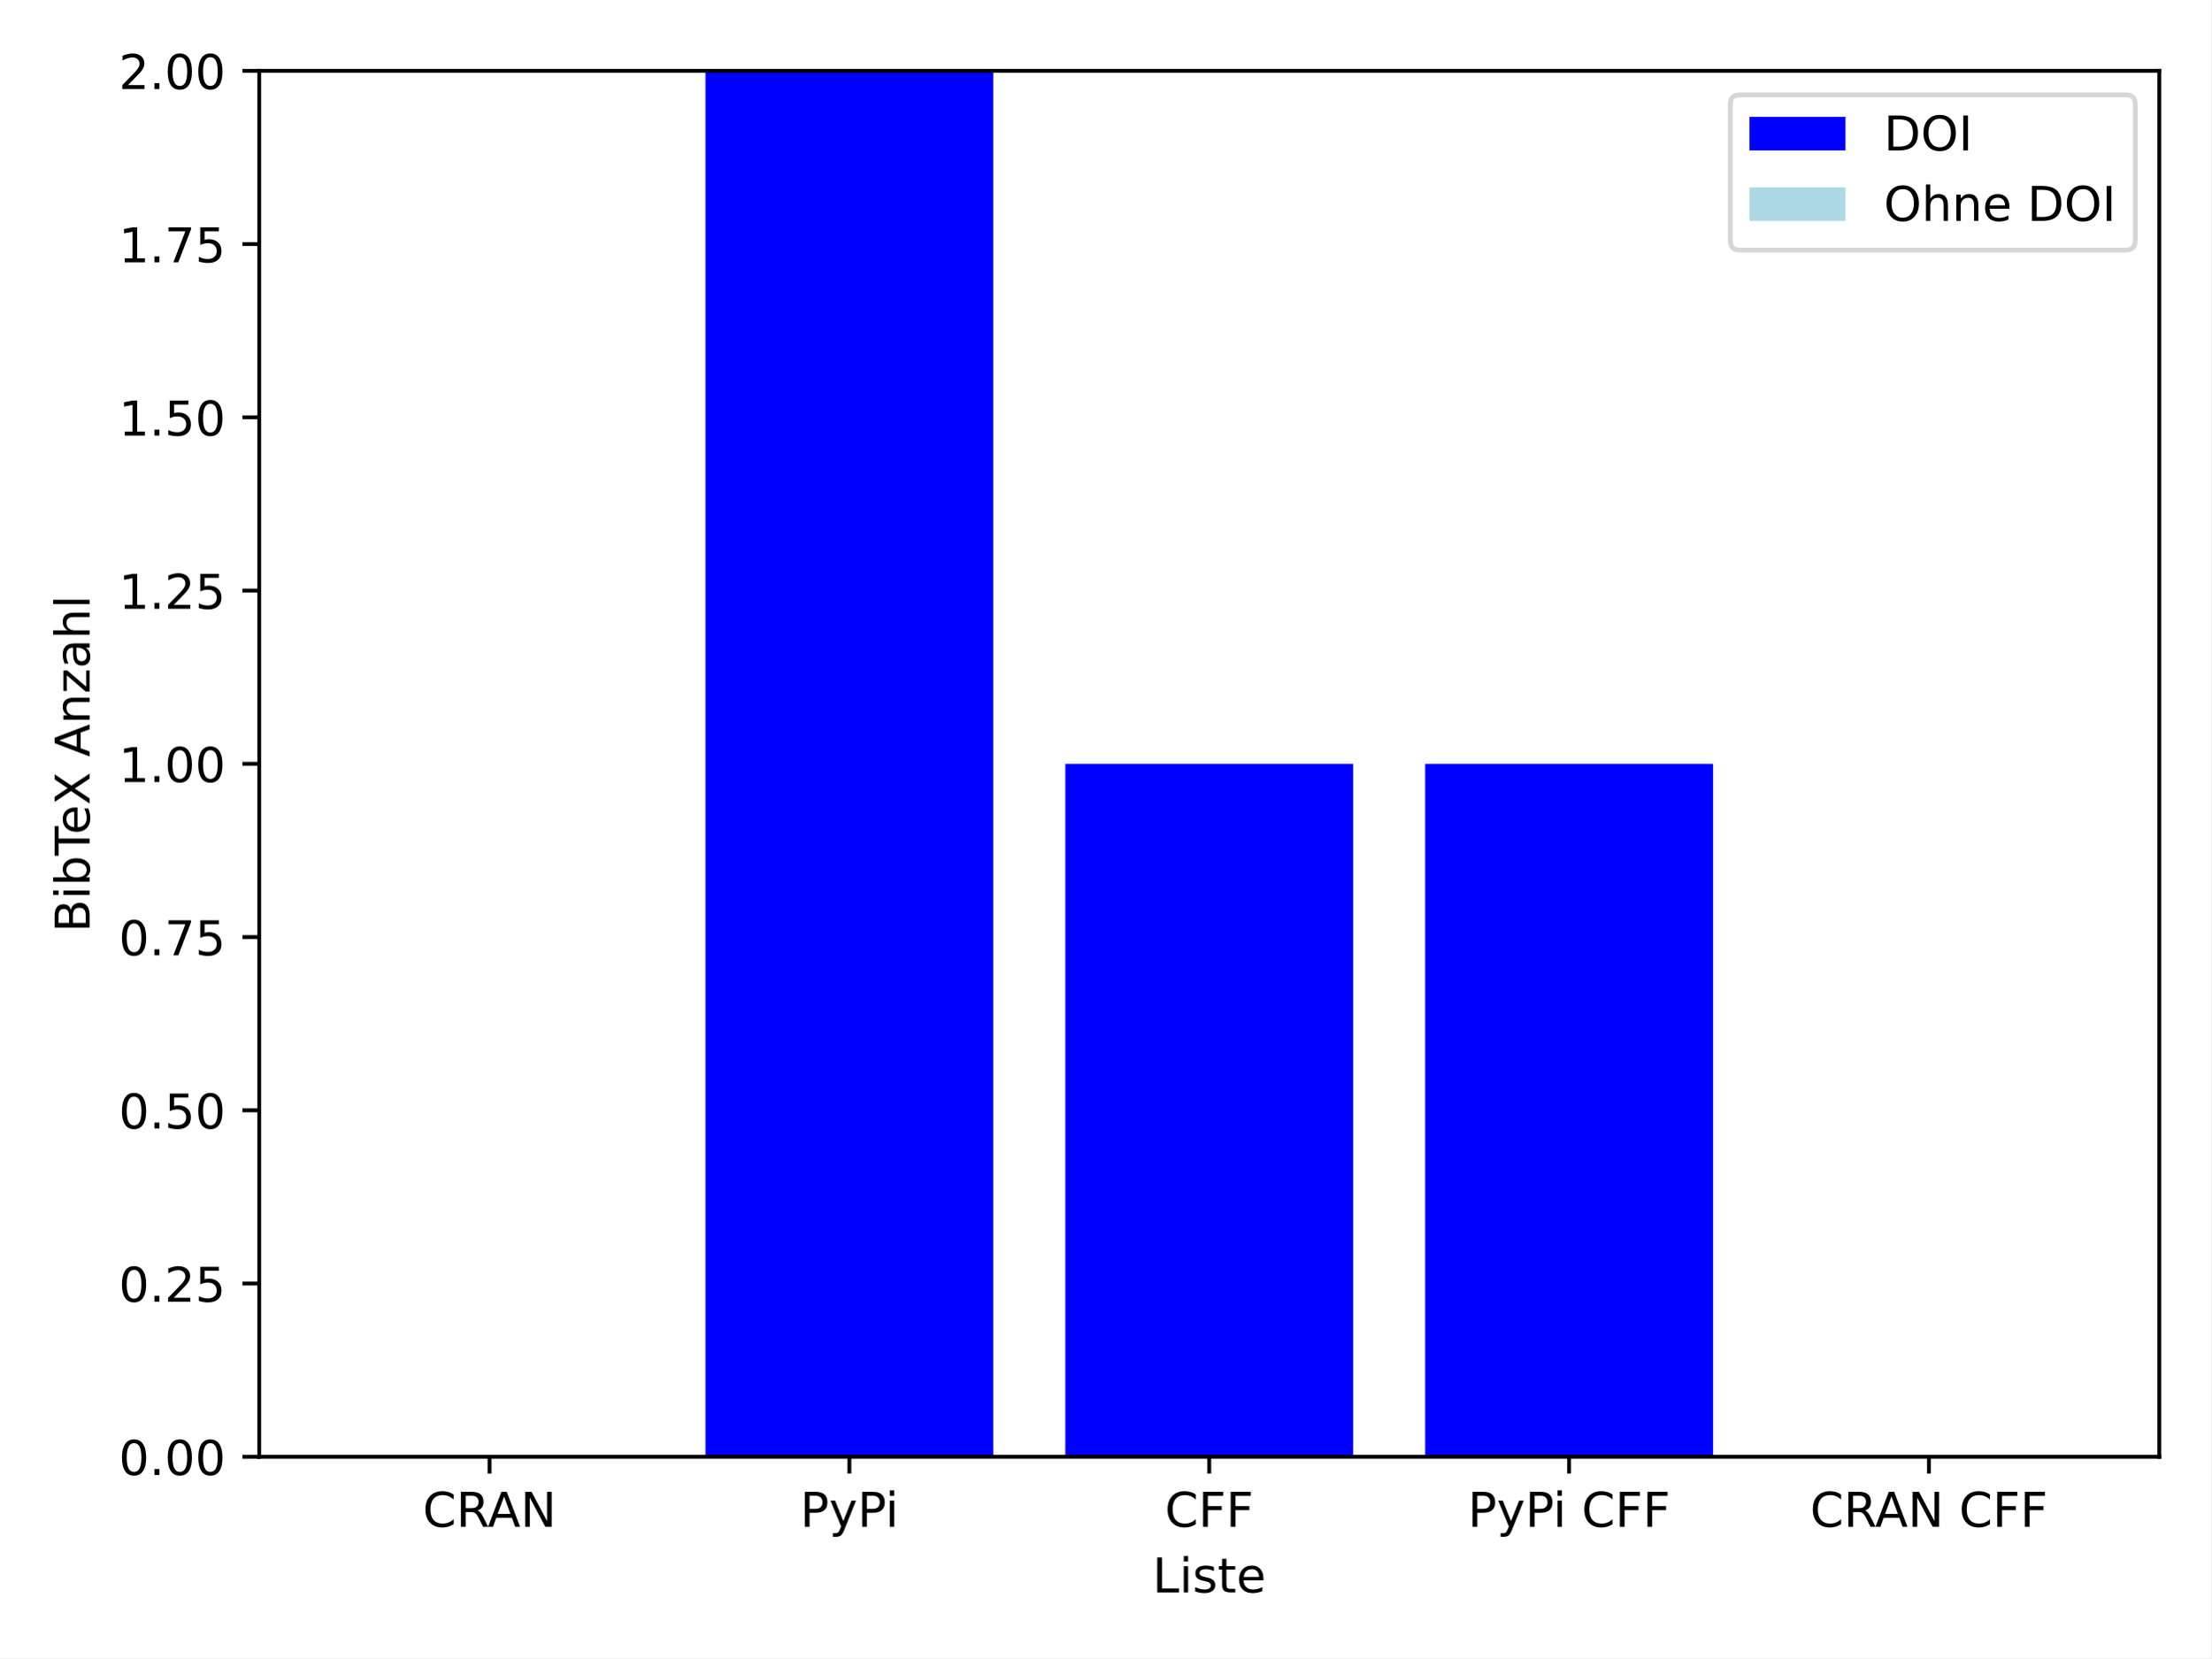
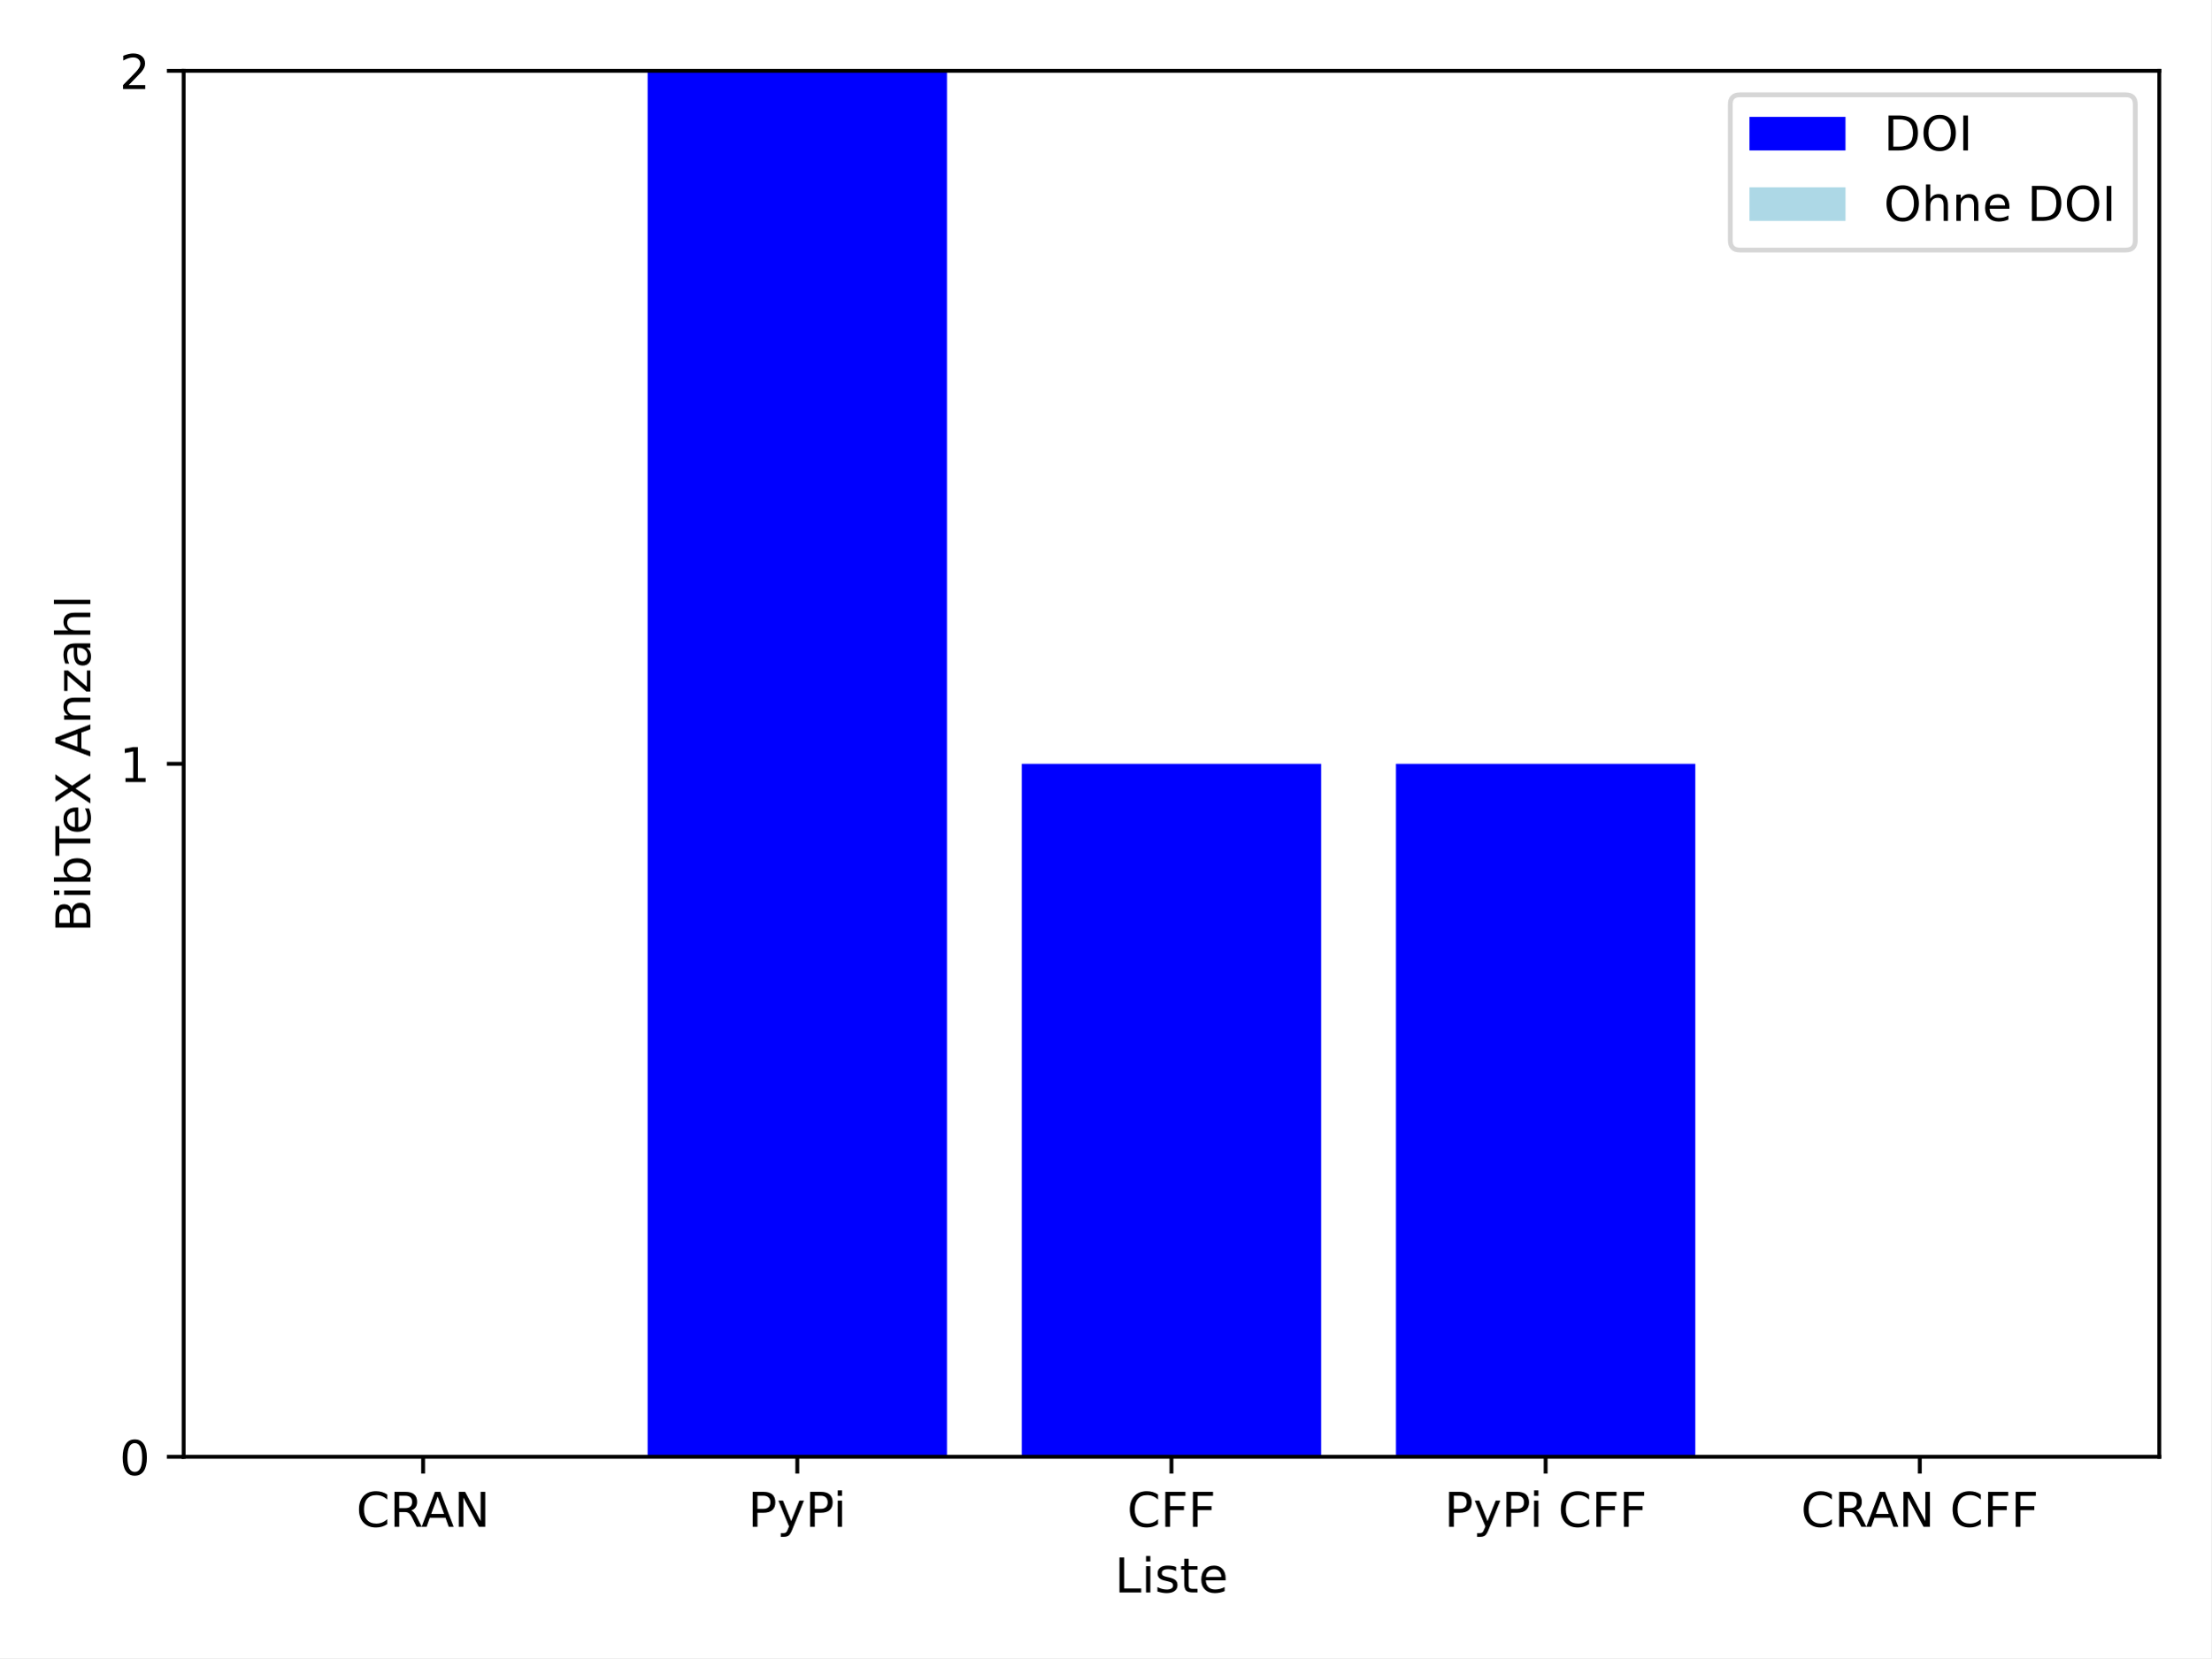
<svg xmlns="http://www.w3.org/2000/svg" xmlns:xlink="http://www.w3.org/1999/xlink" width="460.8pt" height="345.6pt" viewBox="0 0 460.8 345.6" version="1.1">
  <defs>
    <style type="text/css">*{stroke-linejoin: round; stroke-linecap: butt}</style>
  </defs>
  <g id="figure_1">
    <g id="patch_1">
      <path d="M 0 345.6  L 460.8 345.6  L 460.8 0  L 0 0  z " style="fill: #ffffff" />
    </g>
    <g id="axes_1">
      <g id="patch_2">
-         <path d="M 54.02 303.64  L 450 303.64  L 450 14.76  L 54.02 14.76  z " style="fill: #ffffff" />
+         <path d="M 38.27 303.64  L 450 303.64  L 450 14.76  L 38.27 14.76  z " style="fill: #ffffff" />
      </g>
      <g id="patch_3">
-         <path d="M 72.019 303.64  L 132.016 303.64  L 132.016 303.64  L 72.019 303.64  z " clip-path="url(#pe261d4253f)" style="fill: #0000ff" />
+         <path d="M 56.985 303.64  L 119.368 303.64  L 119.368 303.64  L 56.985 303.64  z " clip-path="url(#pb36d7140a8)" style="fill: #0000ff" />
      </g>
      <g id="patch_4">
-         <path d="M 147.015 303.64  L 207.012 303.64  L 207.012 14.76  L 147.015 14.76  z " clip-path="url(#pe261d4253f)" style="fill: #0000ff" />
+         <path d="M 134.964 303.64  L 197.347 303.64  L 197.347 14.76  L 134.964 14.76  z " clip-path="url(#pb36d7140a8)" style="fill: #0000ff" />
      </g>
      <g id="patch_5">
-         <path d="M 222.012 303.64  L 282.008 303.64  L 282.008 159.2  L 222.012 159.2  z " clip-path="url(#pe261d4253f)" style="fill: #0000ff" />
+         <path d="M 212.943 303.64  L 275.327 303.64  L 275.327 159.2  L 212.943 159.2  z " clip-path="url(#pb36d7140a8)" style="fill: #0000ff" />
      </g>
      <g id="patch_6">
-         <path d="M 297.008 303.64  L 357.005 303.64  L 357.005 159.2  L 297.008 159.2  z " clip-path="url(#pe261d4253f)" style="fill: #0000ff" />
+         <path d="M 290.923 303.64  L 353.306 303.64  L 353.306 159.2  L 290.923 159.2  z " clip-path="url(#pb36d7140a8)" style="fill: #0000ff" />
      </g>
      <g id="patch_7">
-         <path d="M 372.004 303.64  L 432.001 303.64  L 432.001 303.64  L 372.004 303.64  z " clip-path="url(#pe261d4253f)" style="fill: #0000ff" />
+         <path d="M 368.902 303.64  L 431.285 303.64  L 431.285 303.64  L 368.902 303.64  z " clip-path="url(#pb36d7140a8)" style="fill: #0000ff" />
      </g>
      <g id="patch_8">
-         <path d="M 72.019 303.64  L 132.016 303.64  L 132.016 303.64  L 72.019 303.64  z " clip-path="url(#pe261d4253f)" style="fill: #add8e6" />
+         <path d="M 56.985 303.64  L 119.368 303.64  L 119.368 303.64  L 56.985 303.64  z " clip-path="url(#pb36d7140a8)" style="fill: #add8e6" />
      </g>
      <g id="patch_9">
-         <path d="M 147.015 14.76  L 207.012 14.76  L 207.012 14.76  L 147.015 14.76  z " clip-path="url(#pe261d4253f)" style="fill: #add8e6" />
+         <path d="M 134.964 14.76  L 197.347 14.76  L 197.347 14.76  L 134.964 14.76  z " clip-path="url(#pb36d7140a8)" style="fill: #add8e6" />
      </g>
      <g id="patch_10">
-         <path d="M 222.012 159.2  L 282.008 159.2  L 282.008 159.2  L 222.012 159.2  z " clip-path="url(#pe261d4253f)" style="fill: #add8e6" />
+         <path d="M 212.943 159.2  L 275.327 159.2  L 275.327 159.2  L 212.943 159.2  z " clip-path="url(#pb36d7140a8)" style="fill: #add8e6" />
      </g>
      <g id="patch_11">
-         <path d="M 297.008 159.2  L 357.005 159.2  L 357.005 159.2  L 297.008 159.2  z " clip-path="url(#pe261d4253f)" style="fill: #add8e6" />
+         <path d="M 290.923 159.2  L 353.306 159.2  L 353.306 159.2  L 290.923 159.2  z " clip-path="url(#pb36d7140a8)" style="fill: #add8e6" />
      </g>
      <g id="patch_12">
-         <path d="M 372.004 303.64  L 432.001 303.64  L 432.001 303.64  L 372.004 303.64  z " clip-path="url(#pe261d4253f)" style="fill: #add8e6" />
+         <path d="M 368.902 303.64  L 431.285 303.64  L 431.285 303.64  L 368.902 303.64  z " clip-path="url(#pb36d7140a8)" style="fill: #add8e6" />
      </g>
      <g id="matplotlib.axis_1">
        <g id="xtick_1">
          <g id="line2d_1">
            <defs>
-               <path id="m4bbed9204f" d="M 0 0  L 0 3.5  " style="stroke: #000000; stroke-width: 0.8" />
-             </defs>
-             <g>
-               <use xlink:href="#m4bbed9204f" x="102.018" y="303.64" style="stroke: #000000; stroke-width: 0.8" />
+               <path id="m986cec694f" d="M 0 0  L 0 3.5  " style="stroke: #000000; stroke-width: 0.8" />
+             </defs>
+             <g>
+               <use xlink:href="#m986cec694f" x="88.177" y="303.64" style="stroke: #000000; stroke-width: 0.8" />
            </g>
          </g>
          <g id="text_1">
-             <g transform="translate(88.09101 318.2384) scale(0.1 -0.1)">
+             <g transform="translate(74.2501 318.2384) scale(0.1 -0.1)">
              <defs>
                <path id="DejaVuSans-43" d="M 4122 4306  L 4122 3641  Q 3803 3938 3442 4084  Q 3081 4231 2675 4231  Q 1875 4231 1450 3742  Q 1025 3253 1025 2328  Q 1025 1406 1450 917  Q 1875 428 2675 428  Q 3081 428 3442 575  Q 3803 722 4122 1019  L 4122 359  Q 3791 134 3420 21  Q 3050 -91 2638 -91  Q 1578 -91 968 557  Q 359 1206 359 2328  Q 359 3453 968 4101  Q 1578 4750 2638 4750  Q 3056 4750 3426 4639  Q 3797 4528 4122 4306  z " transform="scale(0.015625)" />
                <path id="DejaVuSans-52" d="M 2841 2188  Q 3044 2119 3236 1894  Q 3428 1669 3622 1275  L 4263 0  L 3584 0  L 2988 1197  Q 2756 1666 2539 1819  Q 2322 1972 1947 1972  L 1259 1972  L 1259 0  L 628 0  L 628 4666  L 2053 4666  Q 2853 4666 3247 4331  Q 3641 3997 3641 3322  Q 3641 2881 3436 2590  Q 3231 2300 2841 2188  z M 1259 4147  L 1259 2491  L 2053 2491  Q 2509 2491 2742 2702  Q 2975 2913 2975 3322  Q 2975 3731 2742 3939  Q 2509 4147 2053 4147  L 1259 4147  z " transform="scale(0.015625)" />
                <path id="DejaVuSans-41" d="M 2188 4044  L 1331 1722  L 3047 1722  L 2188 4044  z M 1831 4666  L 2547 4666  L 4325 0  L 3669 0  L 3244 1197  L 1141 1197  L 716 0  L 50 0  L 1831 4666  z " transform="scale(0.015625)" />
                <path id="DejaVuSans-4e" d="M 628 4666  L 1478 4666  L 3547 763  L 3547 4666  L 4159 4666  L 4159 0  L 3309 0  L 1241 3903  L 1241 0  L 628 0  L 628 4666  z " transform="scale(0.015625)" />
              </defs>
              <use xlink:href="#DejaVuSans-43" />
              <use xlink:href="#DejaVuSans-52" x="69.824" />
              <use xlink:href="#DejaVuSans-41" x="135.307" />
              <use xlink:href="#DejaVuSans-4e" x="203.715" />
            </g>
          </g>
        </g>
        <g id="xtick_2">
          <g id="line2d_2">
            <g>
-               <use xlink:href="#m4bbed9204f" x="177.014" y="303.64" style="stroke: #000000; stroke-width: 0.8" />
+               <use xlink:href="#m986cec694f" x="166.156" y="303.64" style="stroke: #000000; stroke-width: 0.8" />
            </g>
          </g>
          <g id="text_2">
-             <g transform="translate(166.7482 318.2384) scale(0.1 -0.1)">
+             <g transform="translate(155.8902 318.2384) scale(0.1 -0.1)">
              <defs>
                <path id="DejaVuSans-50" d="M 1259 4147  L 1259 2394  L 2053 2394  Q 2494 2394 2734 2622  Q 2975 2850 2975 3272  Q 2975 3691 2734 3919  Q 2494 4147 2053 4147  L 1259 4147  z M 628 4666  L 2053 4666  Q 2838 4666 3239 4311  Q 3641 3956 3641 3272  Q 3641 2581 3239 2228  Q 2838 1875 2053 1875  L 1259 1875  L 1259 0  L 628 0  L 628 4666  z " transform="scale(0.015625)" />
                <path id="DejaVuSans-79" d="M 2059 -325  Q 1816 -950 1584 -1140  Q 1353 -1331 966 -1331  L 506 -1331  L 506 -850  L 844 -850  Q 1081 -850 1212 -737  Q 1344 -625 1503 -206  L 1606 56  L 191 3500  L 800 3500  L 1894 763  L 2988 3500  L 3597 3500  L 2059 -325  z " transform="scale(0.015625)" />
                <path id="DejaVuSans-69" d="M 603 3500  L 1178 3500  L 1178 0  L 603 0  L 603 3500  z M 603 4863  L 1178 4863  L 1178 4134  L 603 4134  L 603 4863  z " transform="scale(0.015625)" />
              </defs>
              <use xlink:href="#DejaVuSans-50" />
              <use xlink:href="#DejaVuSans-79" x="60.303" />
              <use xlink:href="#DejaVuSans-50" x="119.482" />
              <use xlink:href="#DejaVuSans-69" x="177.535" />
            </g>
          </g>
        </g>
        <g id="xtick_3">
          <g id="line2d_3">
            <g>
-               <use xlink:href="#m4bbed9204f" x="252.01" y="303.64" style="stroke: #000000; stroke-width: 0.8" />
+               <use xlink:href="#m986cec694f" x="244.135" y="303.64" style="stroke: #000000; stroke-width: 0.8" />
            </g>
          </g>
          <g id="text_3">
-             <g transform="translate(242.767 318.2384) scale(0.1 -0.1)">
+             <g transform="translate(234.892 318.2384) scale(0.1 -0.1)">
              <defs>
                <path id="DejaVuSans-46" d="M 628 4666  L 3309 4666  L 3309 4134  L 1259 4134  L 1259 2759  L 3109 2759  L 3109 2228  L 1259 2228  L 1259 0  L 628 0  L 628 4666  z " transform="scale(0.015625)" />
              </defs>
              <use xlink:href="#DejaVuSans-43" />
              <use xlink:href="#DejaVuSans-46" x="69.824" />
              <use xlink:href="#DejaVuSans-46" x="127.344" />
            </g>
          </g>
        </g>
        <g id="xtick_4">
          <g id="line2d_4">
            <g>
-               <use xlink:href="#m4bbed9204f" x="327.006" y="303.64" style="stroke: #000000; stroke-width: 0.8" />
+               <use xlink:href="#m986cec694f" x="322.114" y="303.64" style="stroke: #000000; stroke-width: 0.8" />
            </g>
          </g>
          <g id="text_4">
-             <g transform="translate(305.9086 318.2384) scale(0.1 -0.1)">
+             <g transform="translate(301.0165 318.2384) scale(0.1 -0.1)">
              <defs>
                <path id="DejaVuSans-20" transform="scale(0.015625)" />
              </defs>
              <use xlink:href="#DejaVuSans-50" />
              <use xlink:href="#DejaVuSans-79" x="60.303" />
              <use xlink:href="#DejaVuSans-50" x="119.482" />
              <use xlink:href="#DejaVuSans-69" x="177.535" />
              <use xlink:href="#DejaVuSans-20" x="205.318" />
              <use xlink:href="#DejaVuSans-43" x="237.105" />
              <use xlink:href="#DejaVuSans-46" x="306.93" />
              <use xlink:href="#DejaVuSans-46" x="364.449" />
            </g>
          </g>
        </g>
        <g id="xtick_5">
          <g id="line2d_5">
            <g>
-               <use xlink:href="#m4bbed9204f" x="402.002" y="303.64" style="stroke: #000000; stroke-width: 0.8" />
+               <use xlink:href="#m986cec694f" x="400.093" y="303.64" style="stroke: #000000; stroke-width: 0.8" />
            </g>
          </g>
          <g id="text_5">
-             <g transform="translate(377.2438 318.2384) scale(0.1 -0.1)">
+             <g transform="translate(375.3347 318.2384) scale(0.1 -0.1)">
              <use xlink:href="#DejaVuSans-43" />
              <use xlink:href="#DejaVuSans-52" x="69.824" />
              <use xlink:href="#DejaVuSans-41" x="135.307" />
              <use xlink:href="#DejaVuSans-4e" x="203.715" />
              <use xlink:href="#DejaVuSans-20" x="278.52" />
              <use xlink:href="#DejaVuSans-43" x="310.307" />
              <use xlink:href="#DejaVuSans-46" x="380.131" />
              <use xlink:href="#DejaVuSans-46" x="437.65" />
            </g>
          </g>
        </g>
        <g id="text_6">
-           <g transform="translate(240.1936 331.9166) scale(0.1 -0.1)">
+           <g transform="translate(232.3186 331.9166) scale(0.1 -0.1)">
            <defs>
              <path id="DejaVuSans-4c" d="M 628 4666  L 1259 4666  L 1259 531  L 3531 531  L 3531 0  L 628 0  L 628 4666  z " transform="scale(0.015625)" />
              <path id="DejaVuSans-73" d="M 2834 3397  L 2834 2853  Q 2591 2978 2328 3040  Q 2066 3103 1784 3103  Q 1356 3103 1142 2972  Q 928 2841 928 2578  Q 928 2378 1081 2264  Q 1234 2150 1697 2047  L 1894 2003  Q 2506 1872 2764 1633  Q 3022 1394 3022 966  Q 3022 478 2636 193  Q 2250 -91 1575 -91  Q 1294 -91 989 -36  Q 684 19 347 128  L 347 722  Q 666 556 975 473  Q 1284 391 1588 391  Q 1994 391 2212 530  Q 2431 669 2431 922  Q 2431 1156 2273 1281  Q 2116 1406 1581 1522  L 1381 1569  Q 847 1681 609 1914  Q 372 2147 372 2553  Q 372 3047 722 3315  Q 1072 3584 1716 3584  Q 2034 3584 2315 3537  Q 2597 3491 2834 3397  z " transform="scale(0.015625)" />
              <path id="DejaVuSans-74" d="M 1172 4494  L 1172 3500  L 2356 3500  L 2356 3053  L 1172 3053  L 1172 1153  Q 1172 725 1289 603  Q 1406 481 1766 481  L 2356 481  L 2356 0  L 1766 0  Q 1100 0 847 248  Q 594 497 594 1153  L 594 3053  L 172 3053  L 172 3500  L 594 3500  L 594 4494  L 1172 4494  z " transform="scale(0.015625)" />
              <path id="DejaVuSans-65" d="M 3597 1894  L 3597 1613  L 953 1613  Q 991 1019 1311 708  Q 1631 397 2203 397  Q 2534 397 2845 478  Q 3156 559 3463 722  L 3463 178  Q 3153 47 2828 -22  Q 2503 -91 2169 -91  Q 1331 -91 842 396  Q 353 884 353 1716  Q 353 2575 817 3079  Q 1281 3584 2069 3584  Q 2775 3584 3186 3129  Q 3597 2675 3597 1894  z M 3022 2063  Q 3016 2534 2758 2815  Q 2500 3097 2075 3097  Q 1594 3097 1305 2825  Q 1016 2553 972 2059  L 3022 2063  z " transform="scale(0.015625)" />
            </defs>
            <use xlink:href="#DejaVuSans-4c" />
            <use xlink:href="#DejaVuSans-69" x="55.713" />
            <use xlink:href="#DejaVuSans-73" x="83.496" />
            <use xlink:href="#DejaVuSans-74" x="135.596" />
            <use xlink:href="#DejaVuSans-65" x="174.805" />
          </g>
        </g>
      </g>
      <g id="matplotlib.axis_2">
        <g id="ytick_1">
          <g id="line2d_6">
            <defs>
-               <path id="m7e5cdd0062" d="M 0 0  L -3.5 0  " style="stroke: #000000; stroke-width: 0.8" />
-             </defs>
-             <g>
-               <use xlink:href="#m7e5cdd0062" x="54.02" y="303.64" style="stroke: #000000; stroke-width: 0.8" />
+               <path id="m71fd67ae87" d="M 0 0  L -3.5 0  " style="stroke: #000000; stroke-width: 0.8" />
+             </defs>
+             <g>
+               <use xlink:href="#m71fd67ae87" x="38.27" y="303.64" style="stroke: #000000; stroke-width: 0.8" />
            </g>
          </g>
          <g id="text_7">
-             <g transform="translate(24.75437 307.4392) scale(0.1 -0.1)">
+             <g transform="translate(24.9075 307.4392) scale(0.1 -0.1)">
              <defs>
                <path id="DejaVuSans-30" d="M 2034 4250  Q 1547 4250 1301 3770  Q 1056 3291 1056 2328  Q 1056 1369 1301 889  Q 1547 409 2034 409  Q 2525 409 2770 889  Q 3016 1369 3016 2328  Q 3016 3291 2770 3770  Q 2525 4250 2034 4250  z M 2034 4750  Q 2819 4750 3233 4129  Q 3647 3509 3647 2328  Q 3647 1150 3233 529  Q 2819 -91 2034 -91  Q 1250 -91 836 529  Q 422 1150 422 2328  Q 422 3509 836 4129  Q 1250 4750 2034 4750  z " transform="scale(0.015625)" />
-                 <path id="DejaVuSans-2e" d="M 684 794  L 1344 794  L 1344 0  L 684 0  L 684 794  z " transform="scale(0.015625)" />
              </defs>
              <use xlink:href="#DejaVuSans-30" />
-               <use xlink:href="#DejaVuSans-2e" x="63.623" />
-               <use xlink:href="#DejaVuSans-30" x="95.41" />
-               <use xlink:href="#DejaVuSans-30" x="159.033" />
            </g>
          </g>
        </g>
        <g id="ytick_2">
          <g id="line2d_7">
            <g>
-               <use xlink:href="#m7e5cdd0062" x="54.02" y="267.53" style="stroke: #000000; stroke-width: 0.8" />
+               <use xlink:href="#m71fd67ae87" x="38.27" y="159.2" style="stroke: #000000; stroke-width: 0.8" />
            </g>
          </g>
          <g id="text_8">
-             <g transform="translate(24.75437 271.3292) scale(0.1 -0.1)">
-               <defs>
-                 <path id="DejaVuSans-32" d="M 1228 531  L 3431 531  L 3431 0  L 469 0  L 469 531  Q 828 903 1448 1529  Q 2069 2156 2228 2338  Q 2531 2678 2651 2914  Q 2772 3150 2772 3378  Q 2772 3750 2511 3984  Q 2250 4219 1831 4219  Q 1534 4219 1204 4116  Q 875 4013 500 3803  L 500 4441  Q 881 4594 1212 4672  Q 1544 4750 1819 4750  Q 2544 4750 2975 4387  Q 3406 4025 3406 3419  Q 3406 3131 3298 2873  Q 3191 2616 2906 2266  Q 2828 2175 2409 1742  Q 1991 1309 1228 531  z " transform="scale(0.015625)" />
-                 <path id="DejaVuSans-35" d="M 691 4666  L 3169 4666  L 3169 4134  L 1269 4134  L 1269 2991  Q 1406 3038 1543 3061  Q 1681 3084 1819 3084  Q 2600 3084 3056 2656  Q 3513 2228 3513 1497  Q 3513 744 3044 326  Q 2575 -91 1722 -91  Q 1428 -91 1123 -41  Q 819 9 494 109  L 494 744  Q 775 591 1075 516  Q 1375 441 1709 441  Q 2250 441 2565 725  Q 2881 1009 2881 1497  Q 2881 1984 2565 2268  Q 2250 2553 1709 2553  Q 1456 2553 1204 2497  Q 953 2441 691 2322  L 691 4666  z " transform="scale(0.015625)" />
-               </defs>
-               <use xlink:href="#DejaVuSans-30" />
-               <use xlink:href="#DejaVuSans-2e" x="63.623" />
-               <use xlink:href="#DejaVuSans-32" x="95.41" />
-               <use xlink:href="#DejaVuSans-35" x="159.033" />
+             <g transform="translate(24.9075 162.9992) scale(0.1 -0.1)">
+               <defs>
+                 <path id="DejaVuSans-31" d="M 794 531  L 1825 531  L 1825 4091  L 703 3866  L 703 4441  L 1819 4666  L 2450 4666  L 2450 531  L 3481 531  L 3481 0  L 794 0  L 794 531  z " transform="scale(0.015625)" />
+               </defs>
+               <use xlink:href="#DejaVuSans-31" />
            </g>
          </g>
        </g>
        <g id="ytick_3">
          <g id="line2d_8">
            <g>
-               <use xlink:href="#m7e5cdd0062" x="54.02" y="231.42" style="stroke: #000000; stroke-width: 0.8" />
+               <use xlink:href="#m71fd67ae87" x="38.27" y="14.76" style="stroke: #000000; stroke-width: 0.8" />
            </g>
          </g>
          <g id="text_9">
-             <g transform="translate(24.75437 235.2192) scale(0.1 -0.1)">
-               <use xlink:href="#DejaVuSans-30" />
-               <use xlink:href="#DejaVuSans-2e" x="63.623" />
-               <use xlink:href="#DejaVuSans-35" x="95.41" />
-               <use xlink:href="#DejaVuSans-30" x="159.033" />
-             </g>
-           </g>
-         </g>
-         <g id="ytick_4">
-           <g id="line2d_9">
-             <g>
-               <use xlink:href="#m7e5cdd0062" x="54.02" y="195.31" style="stroke: #000000; stroke-width: 0.8" />
-             </g>
-           </g>
-           <g id="text_10">
-             <g transform="translate(24.75437 199.1092) scale(0.1 -0.1)">
-               <defs>
-                 <path id="DejaVuSans-37" d="M 525 4666  L 3525 4666  L 3525 4397  L 1831 0  L 1172 0  L 2766 4134  L 525 4134  L 525 4666  z " transform="scale(0.015625)" />
-               </defs>
-               <use xlink:href="#DejaVuSans-30" />
-               <use xlink:href="#DejaVuSans-2e" x="63.623" />
-               <use xlink:href="#DejaVuSans-37" x="95.41" />
-               <use xlink:href="#DejaVuSans-35" x="159.033" />
-             </g>
-           </g>
-         </g>
-         <g id="ytick_5">
-           <g id="line2d_10">
-             <g>
-               <use xlink:href="#m7e5cdd0062" x="54.02" y="159.2" style="stroke: #000000; stroke-width: 0.8" />
-             </g>
-           </g>
-           <g id="text_11">
-             <g transform="translate(24.75437 162.9992) scale(0.1 -0.1)">
-               <defs>
-                 <path id="DejaVuSans-31" d="M 794 531  L 1825 531  L 1825 4091  L 703 3866  L 703 4441  L 1819 4666  L 2450 4666  L 2450 531  L 3481 531  L 3481 0  L 794 0  L 794 531  z " transform="scale(0.015625)" />
-               </defs>
-               <use xlink:href="#DejaVuSans-31" />
-               <use xlink:href="#DejaVuSans-2e" x="63.623" />
-               <use xlink:href="#DejaVuSans-30" x="95.41" />
-               <use xlink:href="#DejaVuSans-30" x="159.033" />
-             </g>
-           </g>
-         </g>
-         <g id="ytick_6">
-           <g id="line2d_11">
-             <g>
-               <use xlink:href="#m7e5cdd0062" x="54.02" y="123.09" style="stroke: #000000; stroke-width: 0.8" />
-             </g>
-           </g>
-           <g id="text_12">
-             <g transform="translate(24.75437 126.8892) scale(0.1 -0.1)">
-               <use xlink:href="#DejaVuSans-31" />
-               <use xlink:href="#DejaVuSans-2e" x="63.623" />
-               <use xlink:href="#DejaVuSans-32" x="95.41" />
-               <use xlink:href="#DejaVuSans-35" x="159.033" />
-             </g>
-           </g>
-         </g>
-         <g id="ytick_7">
-           <g id="line2d_12">
-             <g>
-               <use xlink:href="#m7e5cdd0062" x="54.02" y="86.98" style="stroke: #000000; stroke-width: 0.8" />
-             </g>
-           </g>
-           <g id="text_13">
-             <g transform="translate(24.75437 90.77922) scale(0.1 -0.1)">
-               <use xlink:href="#DejaVuSans-31" />
-               <use xlink:href="#DejaVuSans-2e" x="63.623" />
-               <use xlink:href="#DejaVuSans-35" x="95.41" />
-               <use xlink:href="#DejaVuSans-30" x="159.033" />
-             </g>
-           </g>
-         </g>
-         <g id="ytick_8">
-           <g id="line2d_13">
-             <g>
-               <use xlink:href="#m7e5cdd0062" x="54.02" y="50.87" style="stroke: #000000; stroke-width: 0.8" />
-             </g>
-           </g>
-           <g id="text_14">
-             <g transform="translate(24.75437 54.66922) scale(0.1 -0.1)">
-               <use xlink:href="#DejaVuSans-31" />
-               <use xlink:href="#DejaVuSans-2e" x="63.623" />
-               <use xlink:href="#DejaVuSans-37" x="95.41" />
-               <use xlink:href="#DejaVuSans-35" x="159.033" />
-             </g>
-           </g>
-         </g>
-         <g id="ytick_9">
-           <g id="line2d_14">
-             <g>
-               <use xlink:href="#m7e5cdd0062" x="54.02" y="14.76" style="stroke: #000000; stroke-width: 0.8" />
-             </g>
-           </g>
-           <g id="text_15">
-             <g transform="translate(24.75437 18.55922) scale(0.1 -0.1)">
+             <g transform="translate(24.9075 18.55922) scale(0.1 -0.1)">
+               <defs>
+                 <path id="DejaVuSans-32" d="M 1228 531  L 3431 531  L 3431 0  L 469 0  L 469 531  Q 828 903 1448 1529  Q 2069 2156 2228 2338  Q 2531 2678 2651 2914  Q 2772 3150 2772 3378  Q 2772 3750 2511 3984  Q 2250 4219 1831 4219  Q 1534 4219 1204 4116  Q 875 4013 500 3803  L 500 4441  Q 881 4594 1212 4672  Q 1544 4750 1819 4750  Q 2544 4750 2975 4387  Q 3406 4025 3406 3419  Q 3406 3131 3298 2873  Q 3191 2616 2906 2266  Q 2828 2175 2409 1742  Q 1991 1309 1228 531  z " transform="scale(0.015625)" />
+               </defs>
              <use xlink:href="#DejaVuSans-32" />
-               <use xlink:href="#DejaVuSans-2e" x="63.623" />
-               <use xlink:href="#DejaVuSans-30" x="95.41" />
-               <use xlink:href="#DejaVuSans-30" x="159.033" />
-             </g>
-           </g>
-         </g>
-         <g id="text_16">
-           <g transform="translate(18.67469 194.3234) rotate(-90) scale(0.1 -0.1)">
+             </g>
+           </g>
+         </g>
+         <g id="text_10">
+           <g transform="translate(18.82781 194.3234) rotate(-90) scale(0.1 -0.1)">
            <defs>
              <path id="DejaVuSans-42" d="M 1259 2228  L 1259 519  L 2272 519  Q 2781 519 3026 730  Q 3272 941 3272 1375  Q 3272 1813 3026 2020  Q 2781 2228 2272 2228  L 1259 2228  z M 1259 4147  L 1259 2741  L 2194 2741  Q 2656 2741 2882 2914  Q 3109 3088 3109 3444  Q 3109 3797 2882 3972  Q 2656 4147 2194 4147  L 1259 4147  z M 628 4666  L 2241 4666  Q 2963 4666 3353 4366  Q 3744 4066 3744 3513  Q 3744 3084 3544 2831  Q 3344 2578 2956 2516  Q 3422 2416 3680 2098  Q 3938 1781 3938 1306  Q 3938 681 3513 340  Q 3088 0 2303 0  L 628 0  L 628 4666  z " transform="scale(0.015625)" />
              <path id="DejaVuSans-62" d="M 3116 1747  Q 3116 2381 2855 2742  Q 2594 3103 2138 3103  Q 1681 3103 1420 2742  Q 1159 2381 1159 1747  Q 1159 1113 1420 752  Q 1681 391 2138 391  Q 2594 391 2855 752  Q 3116 1113 3116 1747  z M 1159 2969  Q 1341 3281 1617 3432  Q 1894 3584 2278 3584  Q 2916 3584 3314 3078  Q 3713 2572 3713 1747  Q 3713 922 3314 415  Q 2916 -91 2278 -91  Q 1894 -91 1617 61  Q 1341 213 1159 525  L 1159 0  L 581 0  L 581 4863  L 1159 4863  L 1159 2969  z " transform="scale(0.015625)" />
              <path id="DejaVuSans-54" d="M -19 4666  L 3928 4666  L 3928 4134  L 2272 4134  L 2272 0  L 1638 0  L 1638 4134  L -19 4134  L -19 4666  z " transform="scale(0.015625)" />
              <path id="DejaVuSans-58" d="M 403 4666  L 1081 4666  L 2241 2931  L 3406 4666  L 4084 4666  L 2584 2425  L 4184 0  L 3506 0  L 2194 1984  L 872 0  L 191 0  L 1856 2491  L 403 4666  z " transform="scale(0.015625)" />
              <path id="DejaVuSans-6e" d="M 3513 2113  L 3513 0  L 2938 0  L 2938 2094  Q 2938 2591 2744 2837  Q 2550 3084 2163 3084  Q 1697 3084 1428 2787  Q 1159 2491 1159 1978  L 1159 0  L 581 0  L 581 3500  L 1159 3500  L 1159 2956  Q 1366 3272 1645 3428  Q 1925 3584 2291 3584  Q 2894 3584 3203 3211  Q 3513 2838 3513 2113  z " transform="scale(0.015625)" />
              <path id="DejaVuSans-7a" d="M 353 3500  L 3084 3500  L 3084 2975  L 922 459  L 3084 459  L 3084 0  L 275 0  L 275 525  L 2438 3041  L 353 3041  L 353 3500  z " transform="scale(0.015625)" />
              <path id="DejaVuSans-61" d="M 2194 1759  Q 1497 1759 1228 1600  Q 959 1441 959 1056  Q 959 750 1161 570  Q 1363 391 1709 391  Q 2188 391 2477 730  Q 2766 1069 2766 1631  L 2766 1759  L 2194 1759  z M 3341 1997  L 3341 0  L 2766 0  L 2766 531  Q 2569 213 2275 61  Q 1981 -91 1556 -91  Q 1019 -91 701 211  Q 384 513 384 1019  Q 384 1609 779 1909  Q 1175 2209 1959 2209  L 2766 2209  L 2766 2266  Q 2766 2663 2505 2880  Q 2244 3097 1772 3097  Q 1472 3097 1187 3025  Q 903 2953 641 2809  L 641 3341  Q 956 3463 1253 3523  Q 1550 3584 1831 3584  Q 2591 3584 2966 3190  Q 3341 2797 3341 1997  z " transform="scale(0.015625)" />
              <path id="DejaVuSans-68" d="M 3513 2113  L 3513 0  L 2938 0  L 2938 2094  Q 2938 2591 2744 2837  Q 2550 3084 2163 3084  Q 1697 3084 1428 2787  Q 1159 2491 1159 1978  L 1159 0  L 581 0  L 581 4863  L 1159 4863  L 1159 2956  Q 1366 3272 1645 3428  Q 1925 3584 2291 3584  Q 2894 3584 3203 3211  Q 3513 2838 3513 2113  z " transform="scale(0.015625)" />
              <path id="DejaVuSans-6c" d="M 603 4863  L 1178 4863  L 1178 0  L 603 0  L 603 4863  z " transform="scale(0.015625)" />
            </defs>
            <use xlink:href="#DejaVuSans-42" />
            <use xlink:href="#DejaVuSans-69" x="68.604" />
            <use xlink:href="#DejaVuSans-62" x="96.387" />
            <use xlink:href="#DejaVuSans-54" x="159.863" />
            <use xlink:href="#DejaVuSans-65" x="203.947" />
            <use xlink:href="#DejaVuSans-58" x="265.471" />
            <use xlink:href="#DejaVuSans-20" x="333.977" />
            <use xlink:href="#DejaVuSans-41" x="365.764" />
            <use xlink:href="#DejaVuSans-6e" x="434.172" />
            <use xlink:href="#DejaVuSans-7a" x="497.551" />
            <use xlink:href="#DejaVuSans-61" x="550.041" />
            <use xlink:href="#DejaVuSans-68" x="611.32" />
            <use xlink:href="#DejaVuSans-6c" x="674.699" />
          </g>
        </g>
      </g>
      <g id="patch_13">
-         <path d="M 54.02 303.64  L 54.02 14.76  " style="fill: none; stroke: #000000; stroke-width: 0.8; stroke-linejoin: miter; stroke-linecap: square" />
+         <path d="M 38.27 303.64  L 38.27 14.76  " style="fill: none; stroke: #000000; stroke-width: 0.8; stroke-linejoin: miter; stroke-linecap: square" />
      </g>
      <g id="patch_14">
        <path d="M 450 303.64  L 450 14.76  " style="fill: none; stroke: #000000; stroke-width: 0.8; stroke-linejoin: miter; stroke-linecap: square" />
      </g>
      <g id="patch_15">
-         <path d="M 54.02 303.64  L 450 303.64  " style="fill: none; stroke: #000000; stroke-width: 0.8; stroke-linejoin: miter; stroke-linecap: square" />
+         <path d="M 38.27 303.64  L 450 303.64  " style="fill: none; stroke: #000000; stroke-width: 0.8; stroke-linejoin: miter; stroke-linecap: square" />
      </g>
      <g id="patch_16">
-         <path d="M 54.02 14.76  L 450 14.76  " style="fill: none; stroke: #000000; stroke-width: 0.8; stroke-linejoin: miter; stroke-linecap: square" />
+         <path d="M 38.27 14.76  L 450 14.76  " style="fill: none; stroke: #000000; stroke-width: 0.8; stroke-linejoin: miter; stroke-linecap: square" />
      </g>
      <g id="legend_1">
        <g id="patch_17">
          <path d="M 362.6 52.116  L 443 52.116  Q 445 52.116 445 50.116  L 445 21.76  Q 445 19.76 443 19.76  L 362.6 19.76  Q 360.6 19.76 360.6 21.76  L 360.6 50.116  Q 360.6 52.116 362.6 52.116  z " style="fill: #ffffff; opacity: 0.8; stroke: #cccccc; stroke-linejoin: miter" />
        </g>
        <g id="patch_18">
          <path d="M 364.6 31.358  L 384.6 31.358  L 384.6 24.358  L 364.6 24.358  z " style="fill: #0000ff" />
        </g>
-         <g id="text_17">
+         <g id="text_11">
          <g transform="translate(392.6 31.35844) scale(0.1 -0.1)">
            <defs>
              <path id="DejaVuSans-44" d="M 1259 4147  L 1259 519  L 2022 519  Q 2988 519 3436 956  Q 3884 1394 3884 2338  Q 3884 3275 3436 3711  Q 2988 4147 2022 4147  L 1259 4147  z M 628 4666  L 1925 4666  Q 3281 4666 3915 4102  Q 4550 3538 4550 2338  Q 4550 1131 3912 565  Q 3275 0 1925 0  L 628 0  L 628 4666  z " transform="scale(0.015625)" />
              <path id="DejaVuSans-4f" d="M 2522 4238  Q 1834 4238 1429 3725  Q 1025 3213 1025 2328  Q 1025 1447 1429 934  Q 1834 422 2522 422  Q 3209 422 3611 934  Q 4013 1447 4013 2328  Q 4013 3213 3611 3725  Q 3209 4238 2522 4238  z M 2522 4750  Q 3503 4750 4090 4092  Q 4678 3434 4678 2328  Q 4678 1225 4090 567  Q 3503 -91 2522 -91  Q 1538 -91 948 565  Q 359 1222 359 2328  Q 359 3434 948 4092  Q 1538 4750 2522 4750  z " transform="scale(0.015625)" />
              <path id="DejaVuSans-49" d="M 628 4666  L 1259 4666  L 1259 0  L 628 0  L 628 4666  z " transform="scale(0.015625)" />
            </defs>
            <use xlink:href="#DejaVuSans-44" />
            <use xlink:href="#DejaVuSans-4f" x="77.002" />
            <use xlink:href="#DejaVuSans-49" x="155.713" />
          </g>
        </g>
        <g id="patch_19">
          <path d="M 364.6 46.037  L 384.6 46.037  L 384.6 39.037  L 364.6 39.037  z " style="fill: #add8e6" />
        </g>
-         <g id="text_18">
+         <g id="text_12">
          <g transform="translate(392.6 46.03656) scale(0.1 -0.1)">
            <use xlink:href="#DejaVuSans-4f" />
            <use xlink:href="#DejaVuSans-68" x="78.711" />
            <use xlink:href="#DejaVuSans-6e" x="142.09" />
            <use xlink:href="#DejaVuSans-65" x="205.469" />
            <use xlink:href="#DejaVuSans-20" x="266.992" />
            <use xlink:href="#DejaVuSans-44" x="298.779" />
            <use xlink:href="#DejaVuSans-4f" x="375.781" />
            <use xlink:href="#DejaVuSans-49" x="454.492" />
          </g>
        </g>
      </g>
    </g>
  </g>
  <defs>
-     <clipPath id="pe261d4253f">
-       <rect x="54.02" y="14.76" width="395.98" height="288.88" />
+     <clipPath id="pb36d7140a8">
+       <rect x="38.27" y="14.76" width="411.73" height="288.88" />
    </clipPath>
  </defs>
</svg>
